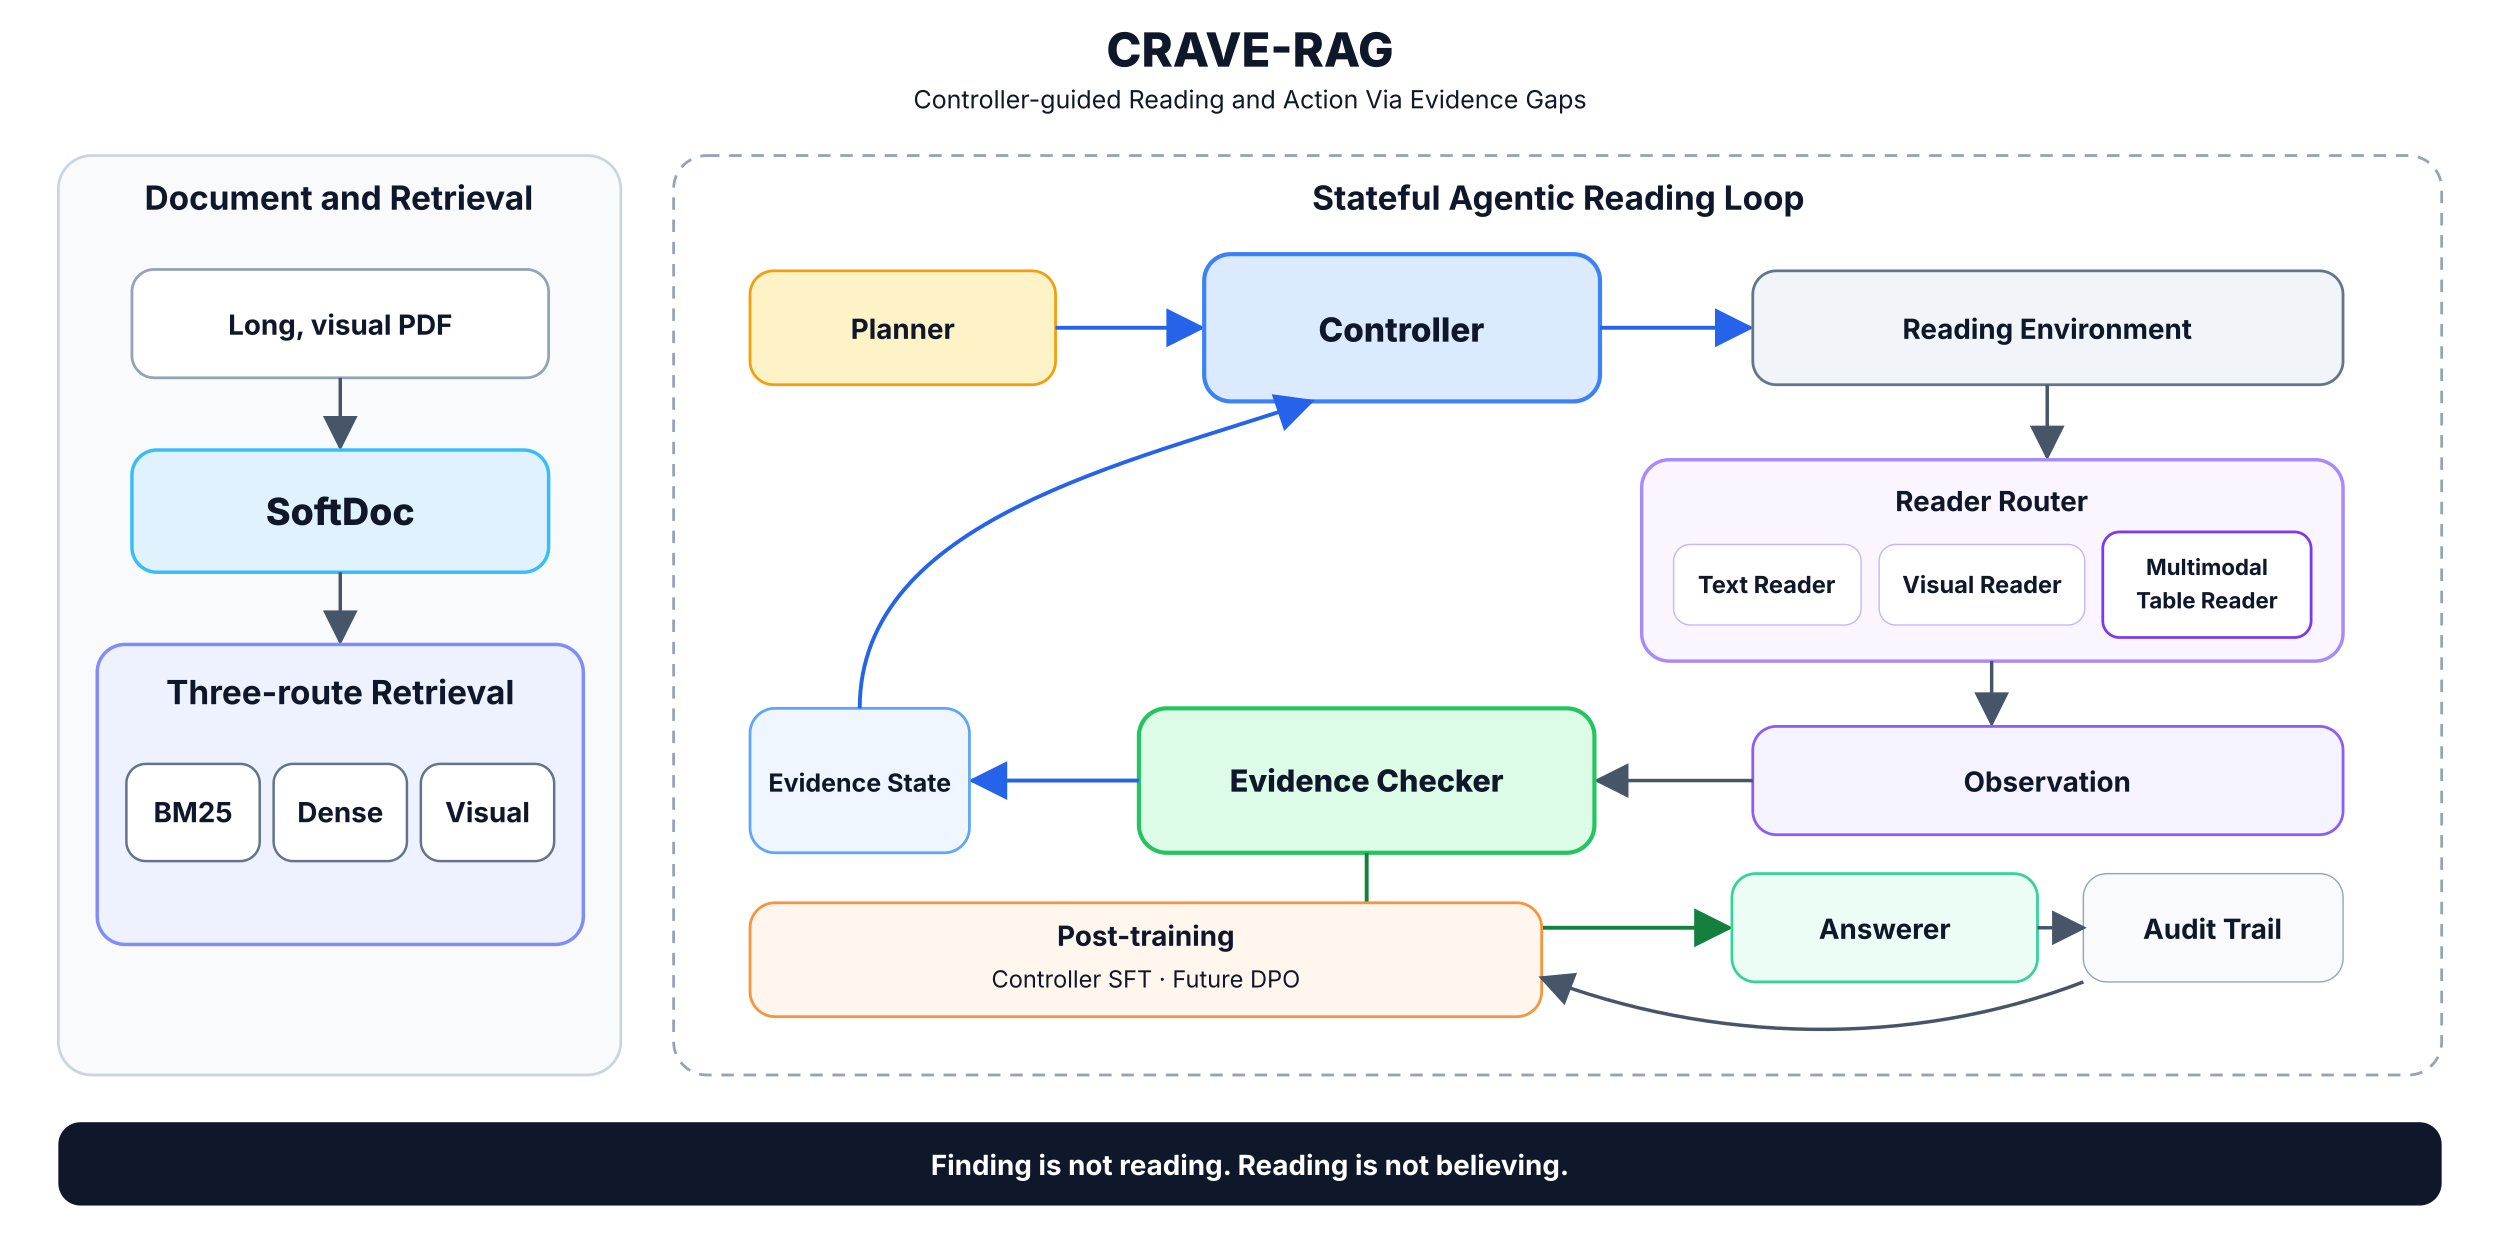
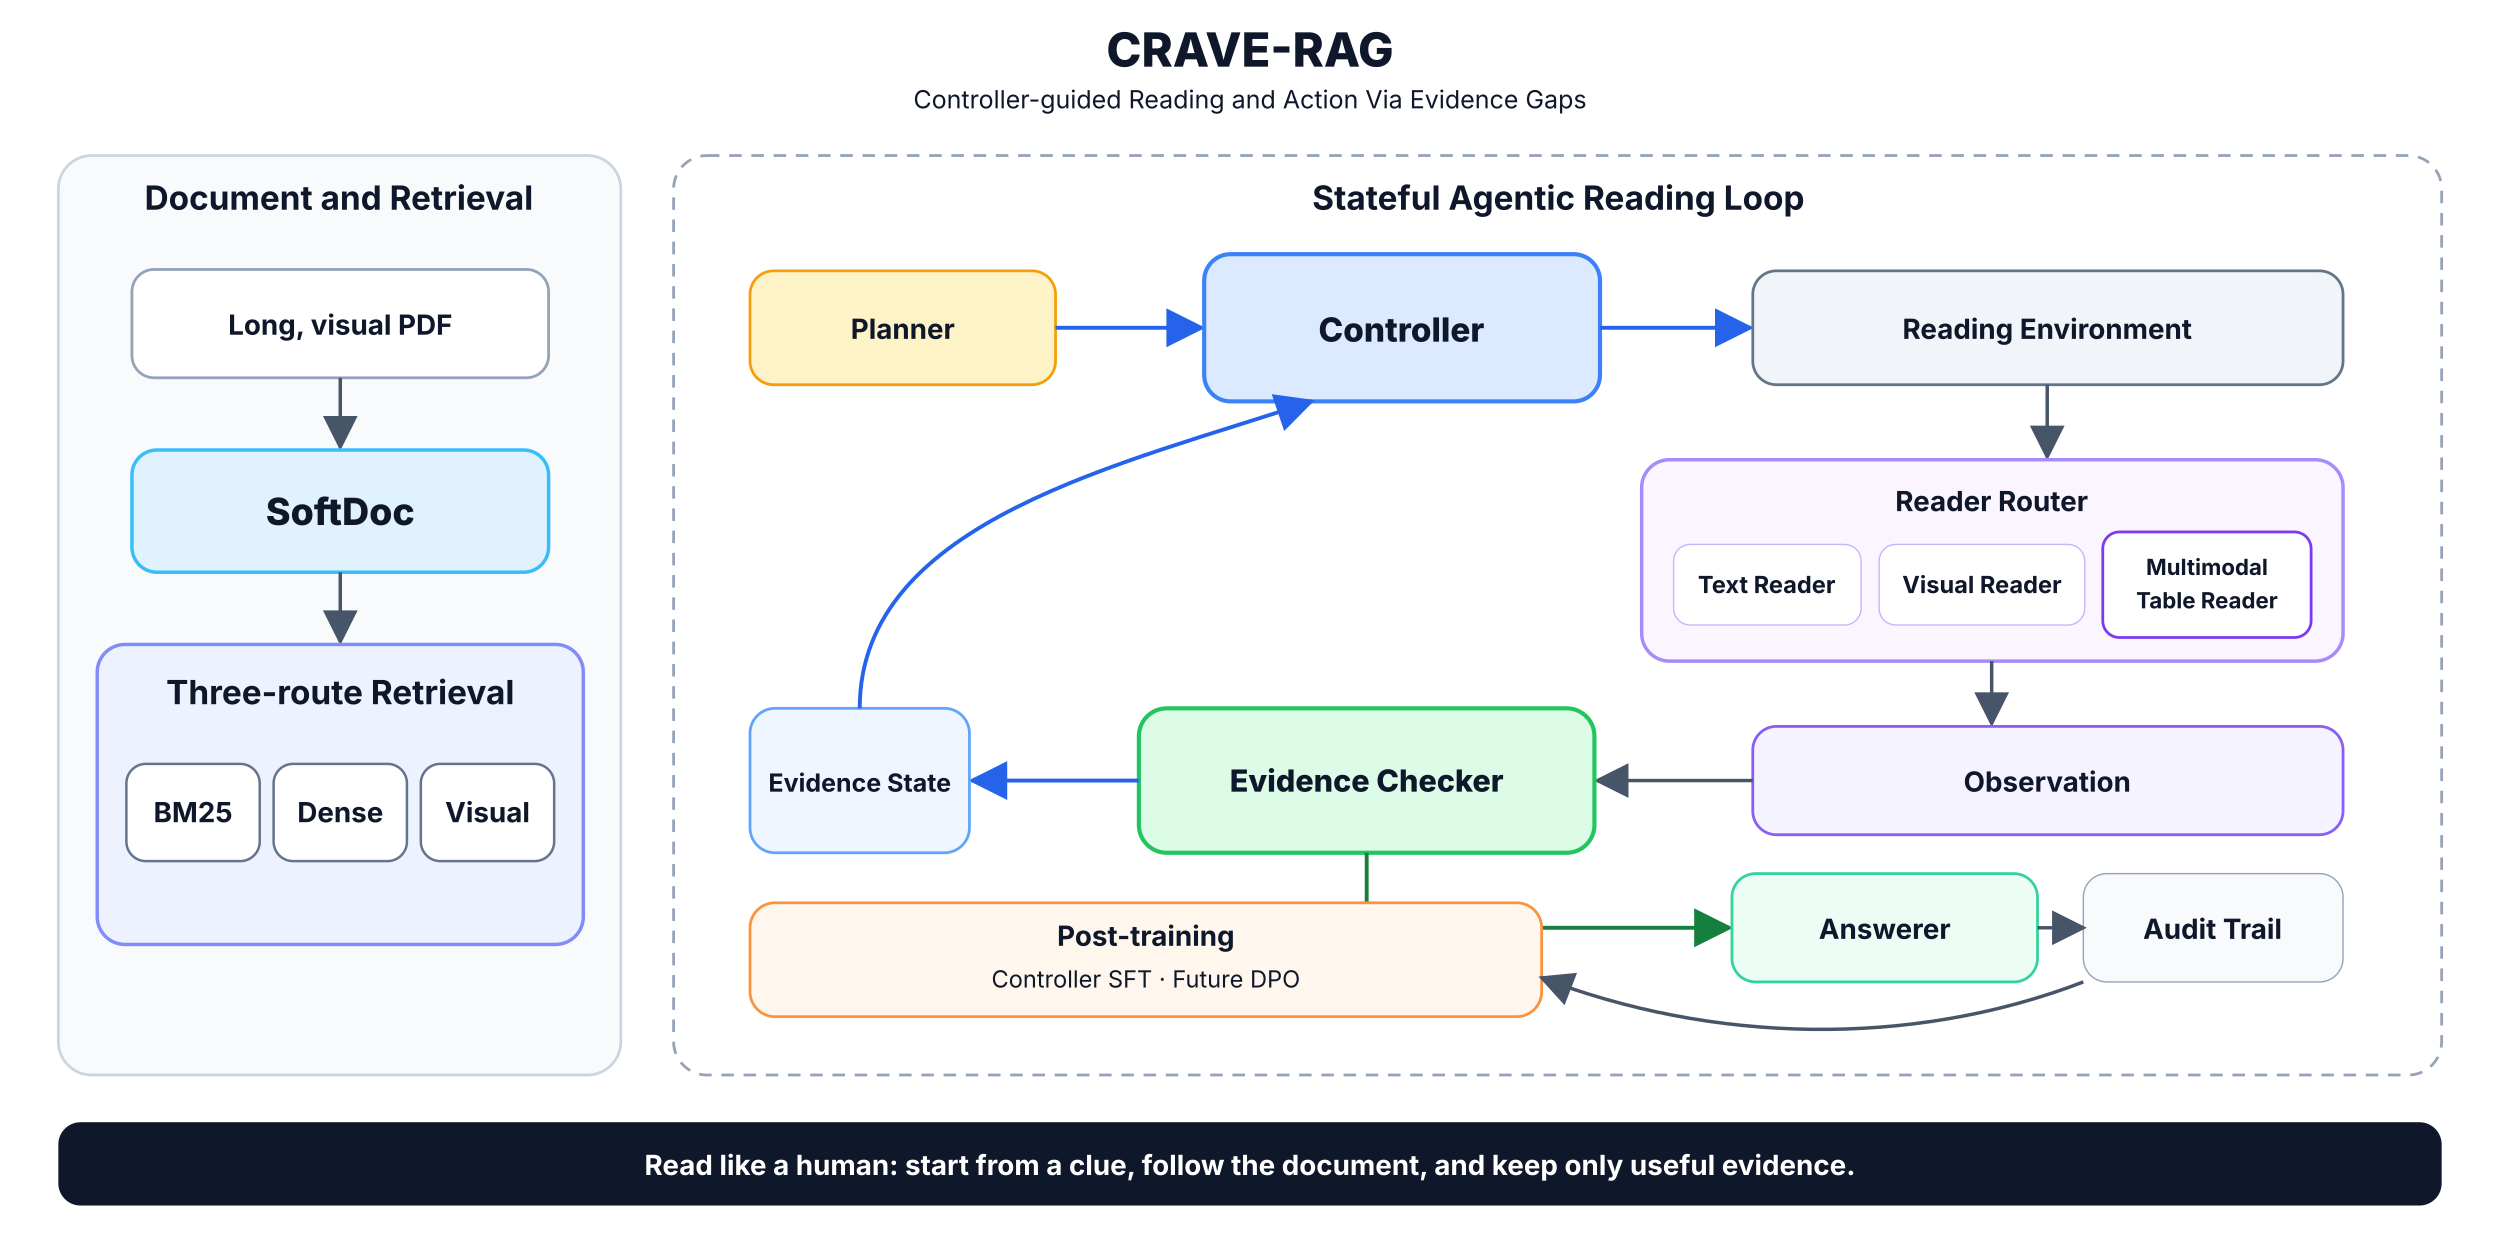
<svg xmlns="http://www.w3.org/2000/svg" width="1800" height="900" viewBox="0 0 1800 900" role="img" aria-labelledby="title desc">
  <defs>
    <marker id="arrow" markerWidth="10" markerHeight="10" refX="9" refY="5" orient="auto">
      <path d="M0 0 L10 5 L0 10 Z" fill="#475569" />
    </marker>
    <marker id="blueArrow" markerWidth="10" markerHeight="10" refX="9" refY="5" orient="auto">
      <path d="M0 0 L10 5 L0 10 Z" fill="#2563eb" />
    </marker>
    <marker id="greenArrow" markerWidth="10" markerHeight="10" refX="9" refY="5" orient="auto">
      <path d="M0 0 L10 5 L0 10 Z" fill="#15803d" />
    </marker>
    <style>
      .t{font-family:Inter,Arial,sans-serif;fill:#0f172a}.label{font-size:20px;font-weight:700}.head{font-size:24px;font-weight:750}.line{stroke:#475569;stroke-width:2.5;fill:none;marker-end:url(#arrow)}.blue{stroke:#2563eb;stroke-width:2.8;fill:none;marker-end:url(#blueArrow)}
    </style>
  </defs>
  <rect width="1800" height="900" fill="#fff" />
  <text class="t" x="900" y="48" text-anchor="middle" font-size="34" font-weight="800">CRAVE-RAG</text>
  <text class="t" x="900" y="78" text-anchor="middle" font-size="18" fill="#64748b">Controller-guided Reading and Action Via Evidence Gaps</text>
  <rect x="42" y="112" width="405" height="662" rx="24" fill="#f8fafc" stroke="#cbd5e1" stroke-width="2" />
  <text class="t head" x="244" y="151" text-anchor="middle">Document and Retrieval</text>
  <rect x="95" y="194" width="300" height="78" rx="16" fill="#fff" stroke="#94a3b8" stroke-width="2" />
  <text class="t label" x="245" y="241" text-anchor="middle">Long, visual PDF</text>
  <path class="line" d="M245 272 V322" />
  <rect x="95" y="324" width="300" height="88" rx="18" fill="#e0f2fe" stroke="#38bdf8" stroke-width="2.5" />
  <text class="t" x="245" y="378" text-anchor="middle" font-size="27" font-weight="800">SoftDoc</text>
  <path class="line" d="M245 412 V462" />
  <rect x="70" y="464" width="350" height="216" rx="20" fill="#eef2ff" stroke="#818cf8" stroke-width="2.5" />
  <text class="t head" x="245" y="507" text-anchor="middle">Three-route Retrieval</text>
  <rect x="91" y="550" width="96" height="70" rx="14" fill="#fff" stroke="#64748b" stroke-width="1.8" />
  <text class="t label" x="139" y="592" text-anchor="middle">BM25</text>
  <rect x="197" y="550" width="96" height="70" rx="14" fill="#fff" stroke="#64748b" stroke-width="1.8" />
  <text class="t label" x="245" y="592" text-anchor="middle">Dense</text>
  <rect x="303" y="550" width="96" height="70" rx="14" fill="#fff" stroke="#64748b" stroke-width="1.8" />
  <text class="t label" x="351" y="592" text-anchor="middle">Visual</text>
  <rect x="485" y="112" width="1273" height="662" rx="24" fill="#fff" stroke="#94a3b8" stroke-width="2" stroke-dasharray="9 7" />
  <text class="t head" x="1122" y="151" text-anchor="middle">Stateful Agentic Reading Loop</text>
  <rect x="540" y="195" width="220" height="82" rx="17" fill="#fef3c7" stroke="#f59e0b" stroke-width="2" />
  <text class="t label" x="650" y="244" text-anchor="middle">Planner</text>
  <path class="blue" d="M760 236 H865" />
  <rect x="867" y="183" width="285" height="106" rx="19" fill="#dbeafe" stroke="#3b82f6" stroke-width="3" />
  <text class="t" x="1009" y="246" text-anchor="middle" font-size="24" font-weight="800">Controller</text>
  <path class="blue" d="M1152 236 H1260" />
  <rect x="1262" y="195" width="425" height="82" rx="17" fill="#f1f5f9" stroke="#64748b" stroke-width="2" />
  <text class="t label" x="1474" y="244" text-anchor="middle">Reading Environment</text>
  <path class="line" d="M1474 277 V329" />
  <rect x="1182" y="331" width="505" height="145" rx="20" fill="#faf5ff" stroke="#a78bfa" stroke-width="2.5" />
  <text class="t label" x="1434" y="368" text-anchor="middle">Reader Router</text>
  <rect x="1205" y="392" width="135" height="58" rx="12" fill="#fff" stroke="#c4b5fd" />
  <text class="t" x="1272" y="427" text-anchor="middle" font-size="17" font-weight="700">Text Reader</text>
  <rect x="1353" y="392" width="148" height="58" rx="12" fill="#fff" stroke="#c4b5fd" />
  <text class="t" x="1427" y="427" text-anchor="middle" font-size="17" font-weight="700">Visual Reader</text>
  <rect x="1514" y="383" width="150" height="76" rx="12" fill="#fff" stroke="#7c3aed" stroke-width="2" />
  <text class="t" x="1589" y="414" text-anchor="middle" font-size="16" font-weight="700">Multimodal</text>
  <text class="t" x="1589" y="438" text-anchor="middle" font-size="16" font-weight="700">Table Reader</text>
  <path class="line" d="M1434 476 V521" />
  <rect x="1262" y="523" width="425" height="78" rx="17" fill="#f5f3ff" stroke="#8b5cf6" stroke-width="2" />
  <text class="t label" x="1474" y="570" text-anchor="middle">Observation</text>
  <path class="line" d="M1262 562 H1150" />
  <rect x="820" y="510" width="328" height="104" rx="20" fill="#dcfce7" stroke="#22c55e" stroke-width="3" />
  <text class="t" x="984" y="570" text-anchor="middle" font-size="22" font-weight="800">Evidence Checker</text>
  <path class="blue" d="M820 562 H700" />
  <rect x="540" y="510" width="158" height="104" rx="18" fill="#eff6ff" stroke="#60a5fa" stroke-width="2" />
  <text class="t" x="619" y="570" text-anchor="middle" font-size="18" font-weight="700">Evidence State</text>
  <path class="blue" d="M619 510 C619 374 811 334 944 289" />
  <path d="M984 614 V668 H1245" fill="none" stroke="#15803d" stroke-width="2.8" marker-end="url(#greenArrow)" />
  <rect x="1247" y="629" width="220" height="78" rx="17" fill="#ecfdf5" stroke="#34d399" stroke-width="2" />
  <text class="t label" x="1357" y="676" text-anchor="middle">Answerer</text>
  <rect x="1500" y="629" width="187" height="78" rx="17" fill="#f8fafc" stroke="#94a3b8" />
  <text class="t label" x="1593" y="676" text-anchor="middle">Audit Trail</text>
  <path class="line" d="M1467 668 H1500" />
  <rect x="540" y="650" width="570" height="82" rx="18" fill="#fff7ed" stroke="#fb923c" stroke-width="2" />
  <text class="t label" x="825" y="681" text-anchor="middle">Post-training</text>
  <text class="t" x="825" y="711" text-anchor="middle" font-size="17">Controller SFT · Future DPO</text>
  <path class="line" d="M1500 707 C1375 755 1232 751 1110 704" />
  <rect x="42" y="808" width="1716" height="60" rx="16" fill="#0f172a" />
-   <text x="900" y="846" text-anchor="middle" font-family="Inter,Arial,sans-serif" font-size="20" font-weight="700" fill="#fff">Finding is not reading. Reading is not believing.</text>
+   <text x="900" y="846" text-anchor="middle" font-family="Inter,Arial,sans-serif" font-size="20" font-weight="700" fill="#fff">Read like a human: start from a clue, follow the document, and keep only useful evidence.</text>
</svg>
